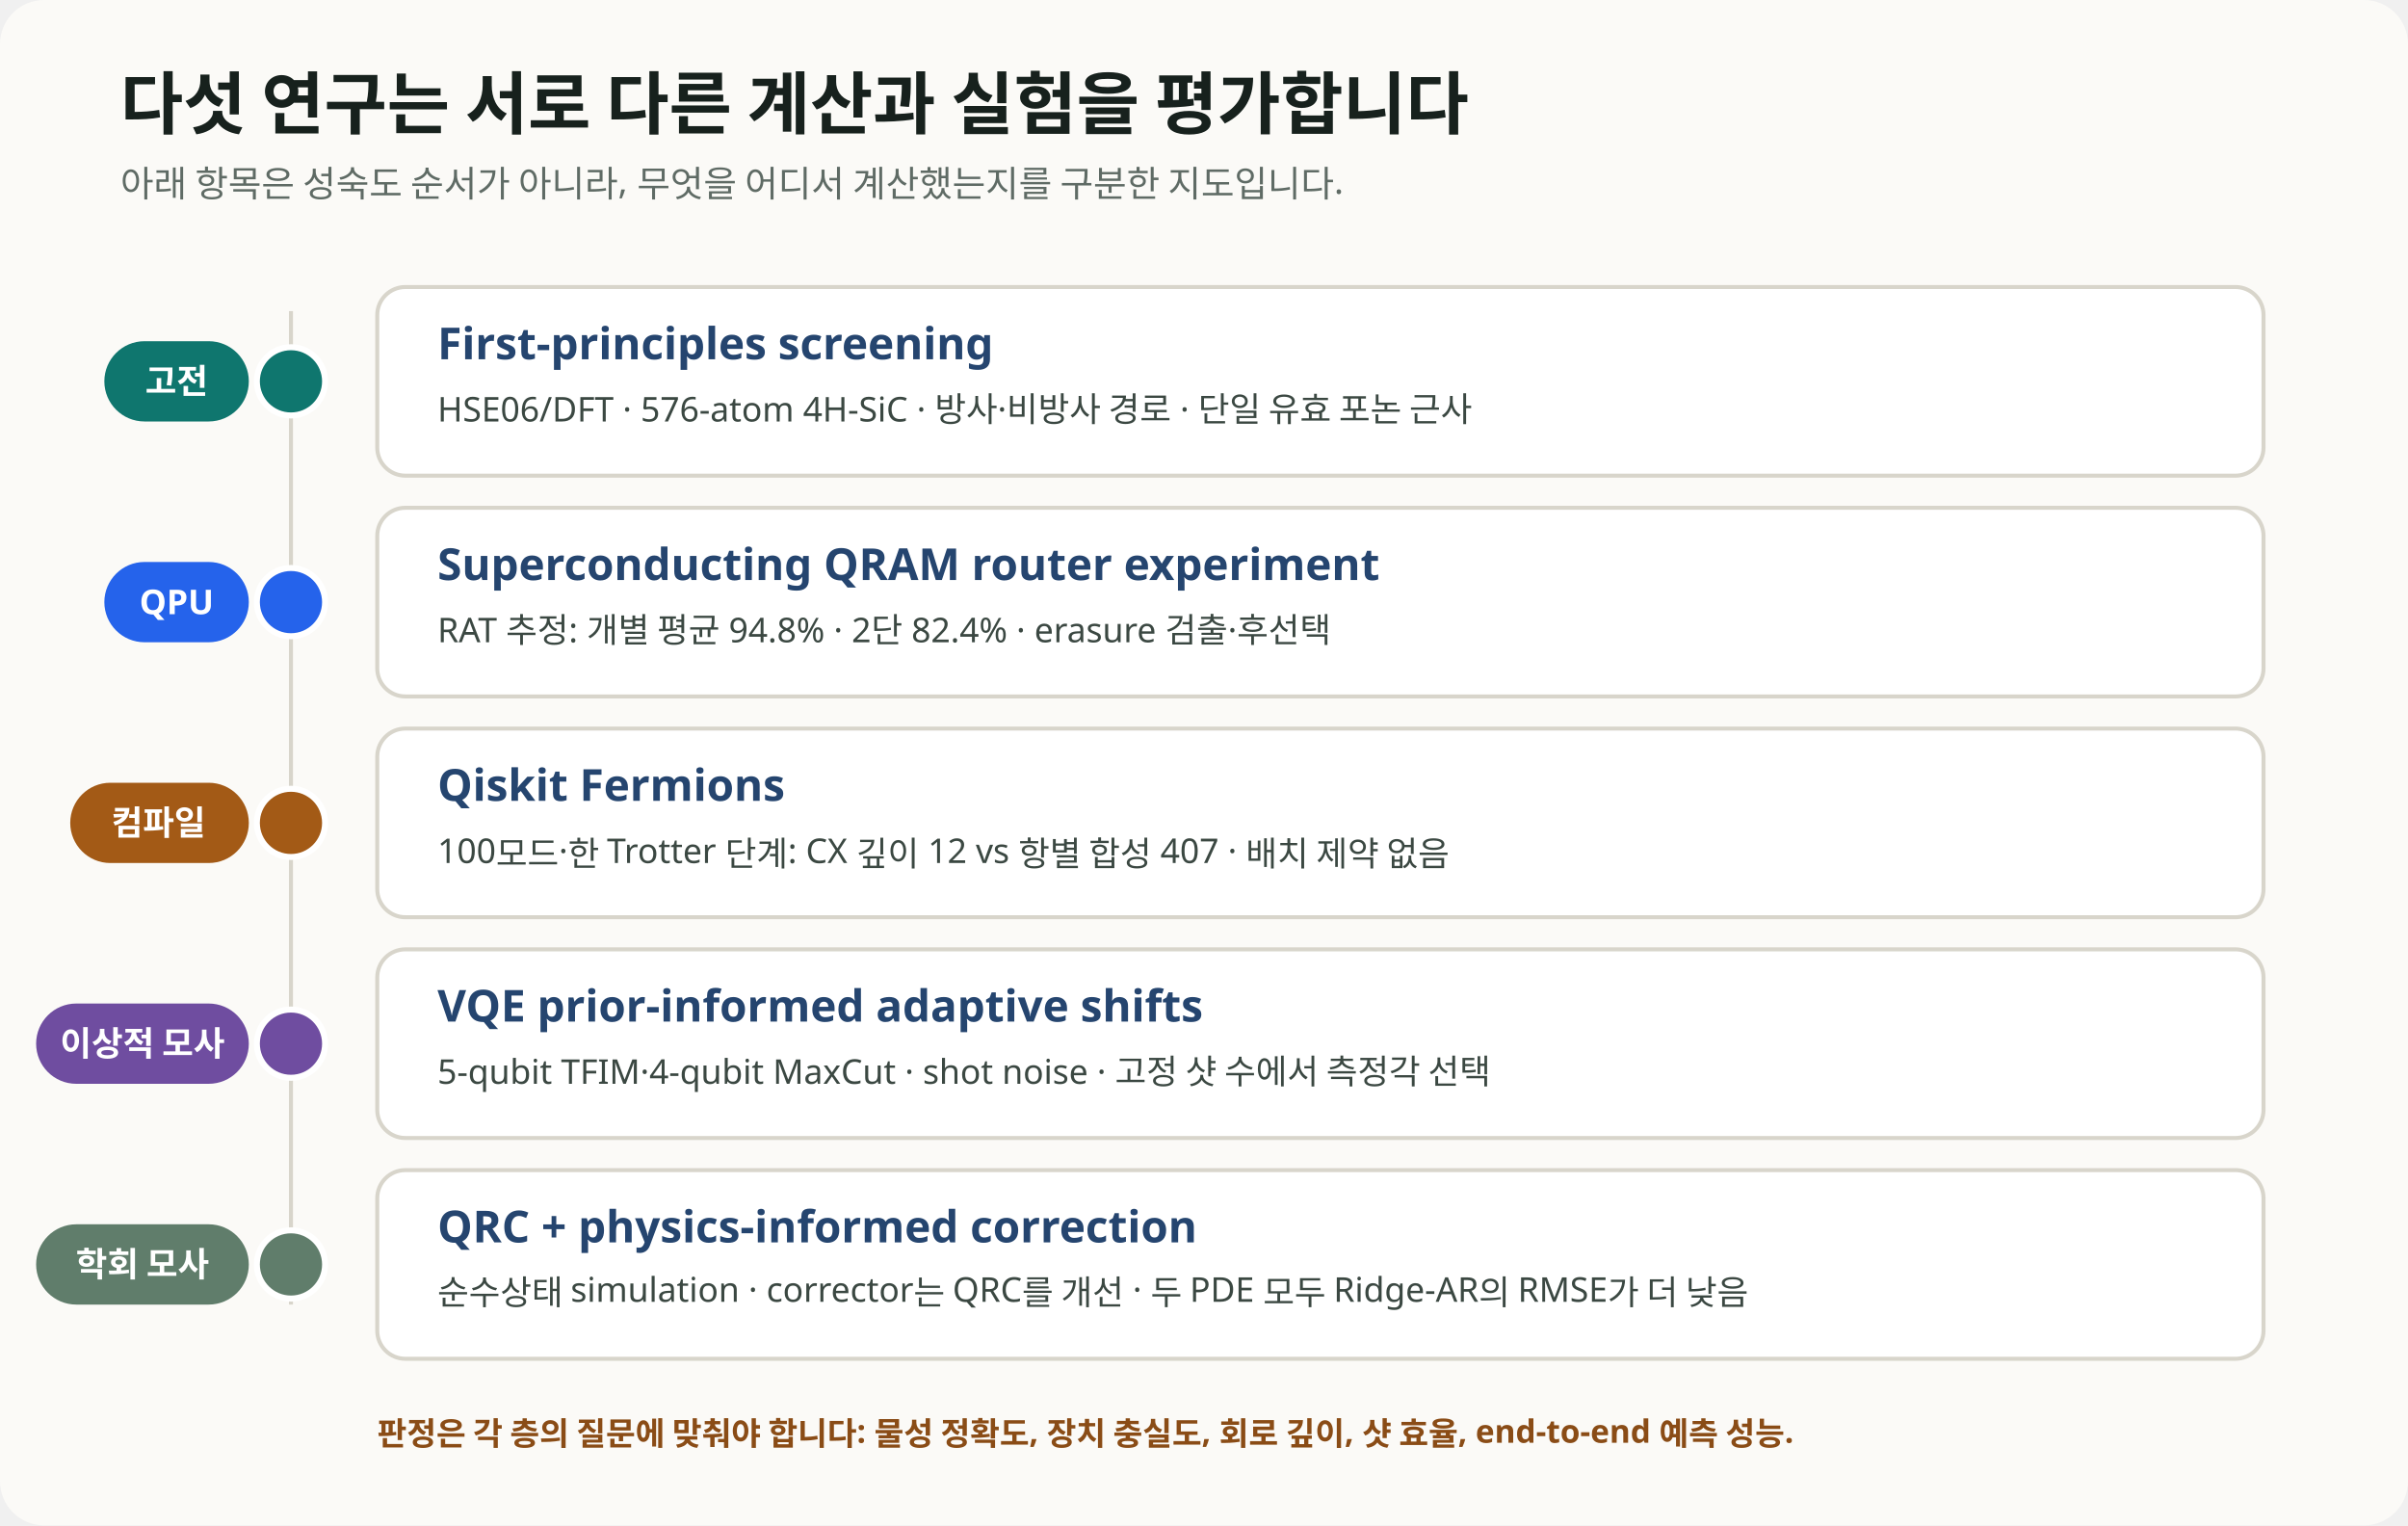
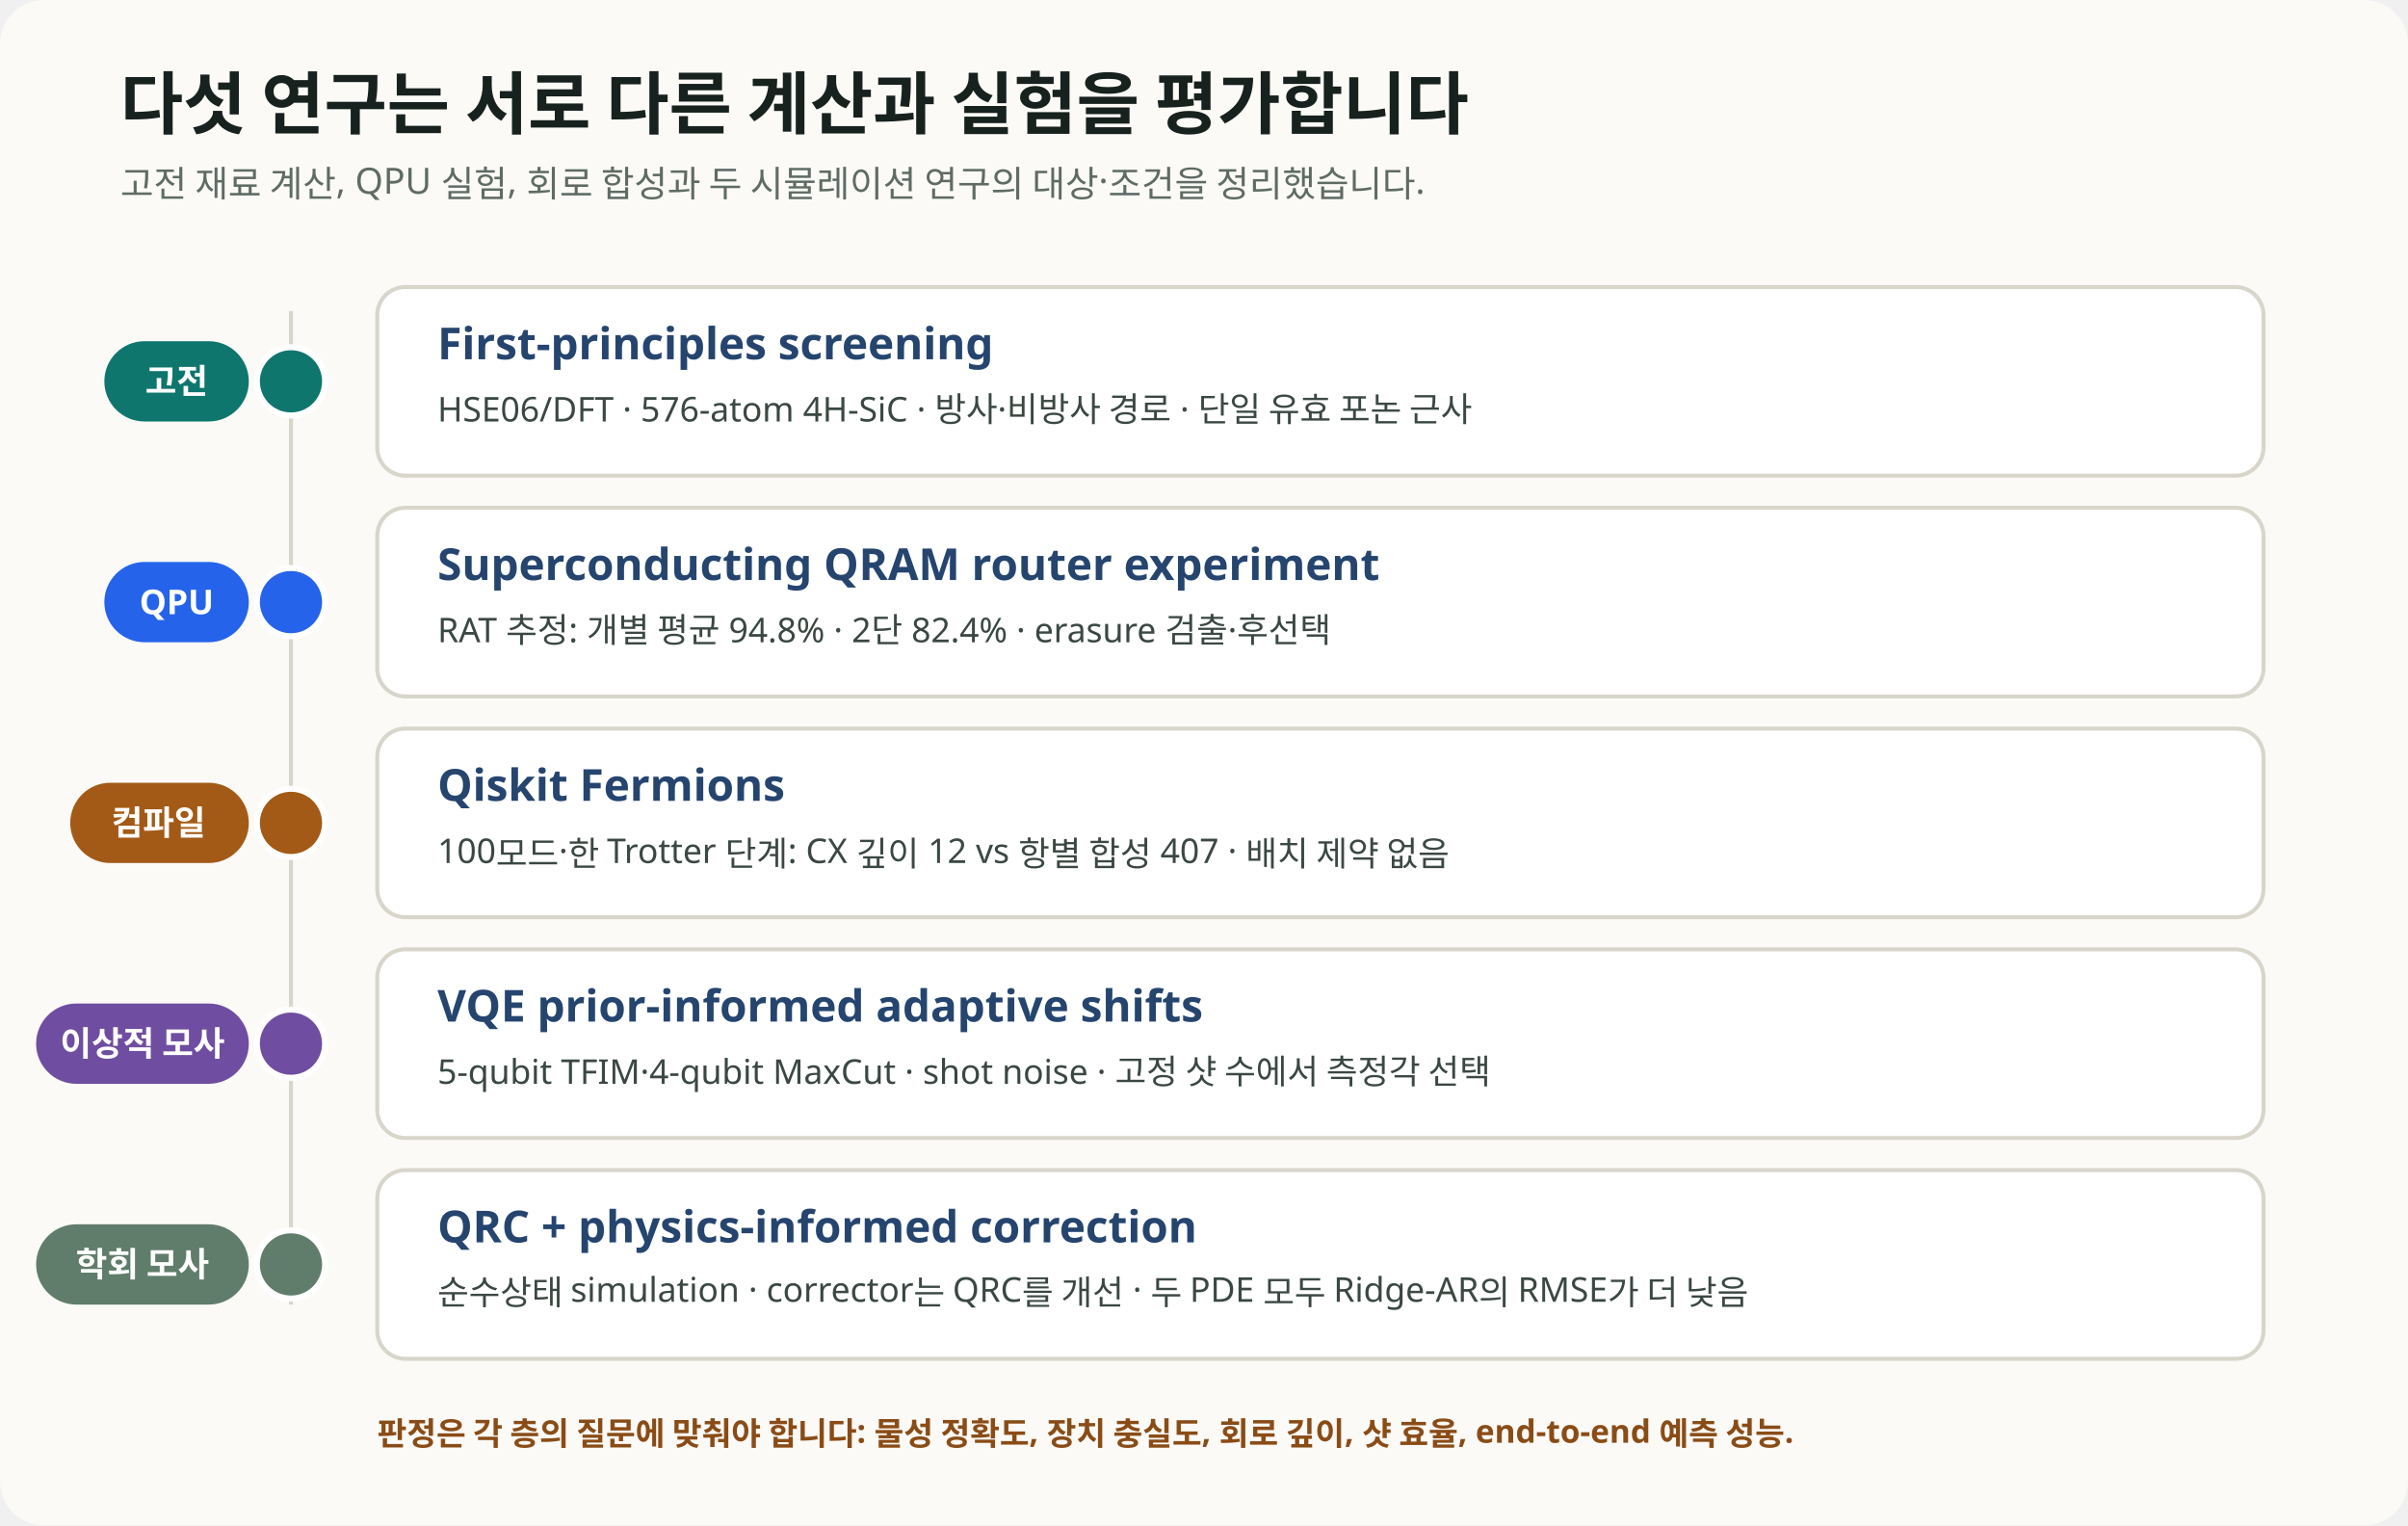
<svg xmlns="http://www.w3.org/2000/svg" viewBox="0 0 1200 760" role="img" aria-labelledby="title desc">
  <defs>
    <style>
      .bg{fill:#fbfaf7}.panel{fill:#fff;stroke:#d8d5cb;stroke-width:2}.head{font:700 34px 'Noto Sans KR','Segoe UI',sans-serif;fill:#17211d}.sub{font:400 18px 'Noto Sans KR','Segoe UI',sans-serif;fill:#5f6b65}.label{font:700 17px 'Noto Sans KR','Segoe UI',sans-serif;fill:#fff}.title{font:700 22px 'Noto Sans KR','Segoe UI',sans-serif;fill:#25456f}.body{font:400 17px 'Noto Sans KR','Segoe UI',sans-serif;fill:#3b4842}.note{font:600 16px 'Noto Sans KR','Segoe UI',sans-serif;fill:#8a4c16}.line{stroke:#d8d5cb;stroke-width:2}.dot{stroke:#fff;stroke-width:3}
    </style>
  </defs>
  <rect class="bg" width="1200" height="760" rx="22" />
  <text class="head" x="60" y="64">다섯 연구는 서로 다른 계산과 실험을 평가합니다</text>
-   <text class="sub" x="60" y="98">아래 항목은 성숙도 순서가 아니라, 무엇을 어디서 계산했는지를 구분한 지도입니다.</text>
+   <text class="sub" x="60" y="98">고전 재료 계산, QPU 실험, 회로 합성과 두 시뮬레이션 연구의 대상·조건을 정리했습니다.</text>
  <line class="line" x1="145" y1="155" x2="145" y2="650" />
  <g transform="translate(0 128)">
    <circle class="dot" cx="145" cy="62" r="17" fill="#0f766e" />
    <rect x="52" y="42" width="72" height="40" rx="20" fill="#0f766e" />
    <text class="label" x="88" y="68" text-anchor="middle">고전</text>
    <rect class="panel" x="188" y="15" width="940" height="94" rx="14" />
    <text class="title" x="218" y="51">First-principles screening</text>
    <text class="body" x="218" y="82">HSE06/DFT · 576-atom 4H-SiC · 방사·비방사 경로 · 단일 유효 포논 근사</text>
  </g>
  <g transform="translate(0 238)">
    <circle class="dot" cx="145" cy="62" r="17" fill="#2563eb" />
    <rect x="52" y="42" width="72" height="40" rx="20" fill="#2563eb" />
    <text class="label" x="88" y="68" text-anchor="middle">QPU</text>
    <rect class="panel" x="188" y="15" width="940" height="94" rx="14" />
    <text class="title" x="218" y="51">Superconducting QRAM router experiment</text>
    <text class="body" x="218" y="82">RAT 추정: 개별 평균 94.8% · 2단 82.4% · erasure 검출·후선택</text>
  </g>
  <g transform="translate(0 348)">
    <circle class="dot" cx="145" cy="62" r="17" fill="#a35a16" />
    <rect x="35" y="42" width="89" height="40" rx="20" fill="#a35a16" />
    <text class="label" x="79" y="68" text-anchor="middle">컴파일</text>
    <rect class="panel" x="188" y="15" width="940" height="94" rx="14" />
    <text class="title" x="218" y="51">Qiskit Fermions</text>
    <text class="body" x="218" y="82">100모드·한 Trotter 단계: CX 깊이 12 vs 항별 합성 407 · 배치 제약 없음</text>
  </g>
  <g transform="translate(0 458)">
    <circle class="dot" cx="145" cy="62" r="17" fill="#6f4da0" />
    <rect x="18" y="42" width="106" height="40" rx="20" fill="#6f4da0" />
    <text class="label" x="71" y="68" text-anchor="middle">이상적 모사</text>
    <rect class="panel" x="188" y="15" width="940" height="94" rx="14" />
    <text class="title" x="218" y="51">VQE prior-informed adaptive shifts</text>
    <text class="body" x="218" y="82">5-qubit TFIM·4-qubit MaxCut · shot noise · 고정 샷 수에서 측정각 선택</text>
  </g>
  <g transform="translate(0 568)">
    <circle class="dot" cx="145" cy="62" r="17" fill="#607d6b" />
    <rect x="18" y="42" width="106" height="40" rx="20" fill="#607d6b" />
    <text class="label" x="71" y="68" text-anchor="middle">학회 모사</text>
    <rect class="panel" x="188" y="15" width="940" height="94" rx="14" />
    <text class="title" x="218" y="51">QRC + physics-informed correction</text>
    <text class="body" x="218" y="82">순수상태 simulation · corrector는 QRC를 개선 · 두 PDE 모두 Ridge-AR의 RMSE가 더 낮음</text>
  </g>
  <text class="note" x="188" y="720">판정은 각 층의 질문에 맞춰야 합니다: 물성 정확도, 장치 충실도, 회로 깊이, 샷 효율, end-to-end 예측 성능.</text>
</svg>
